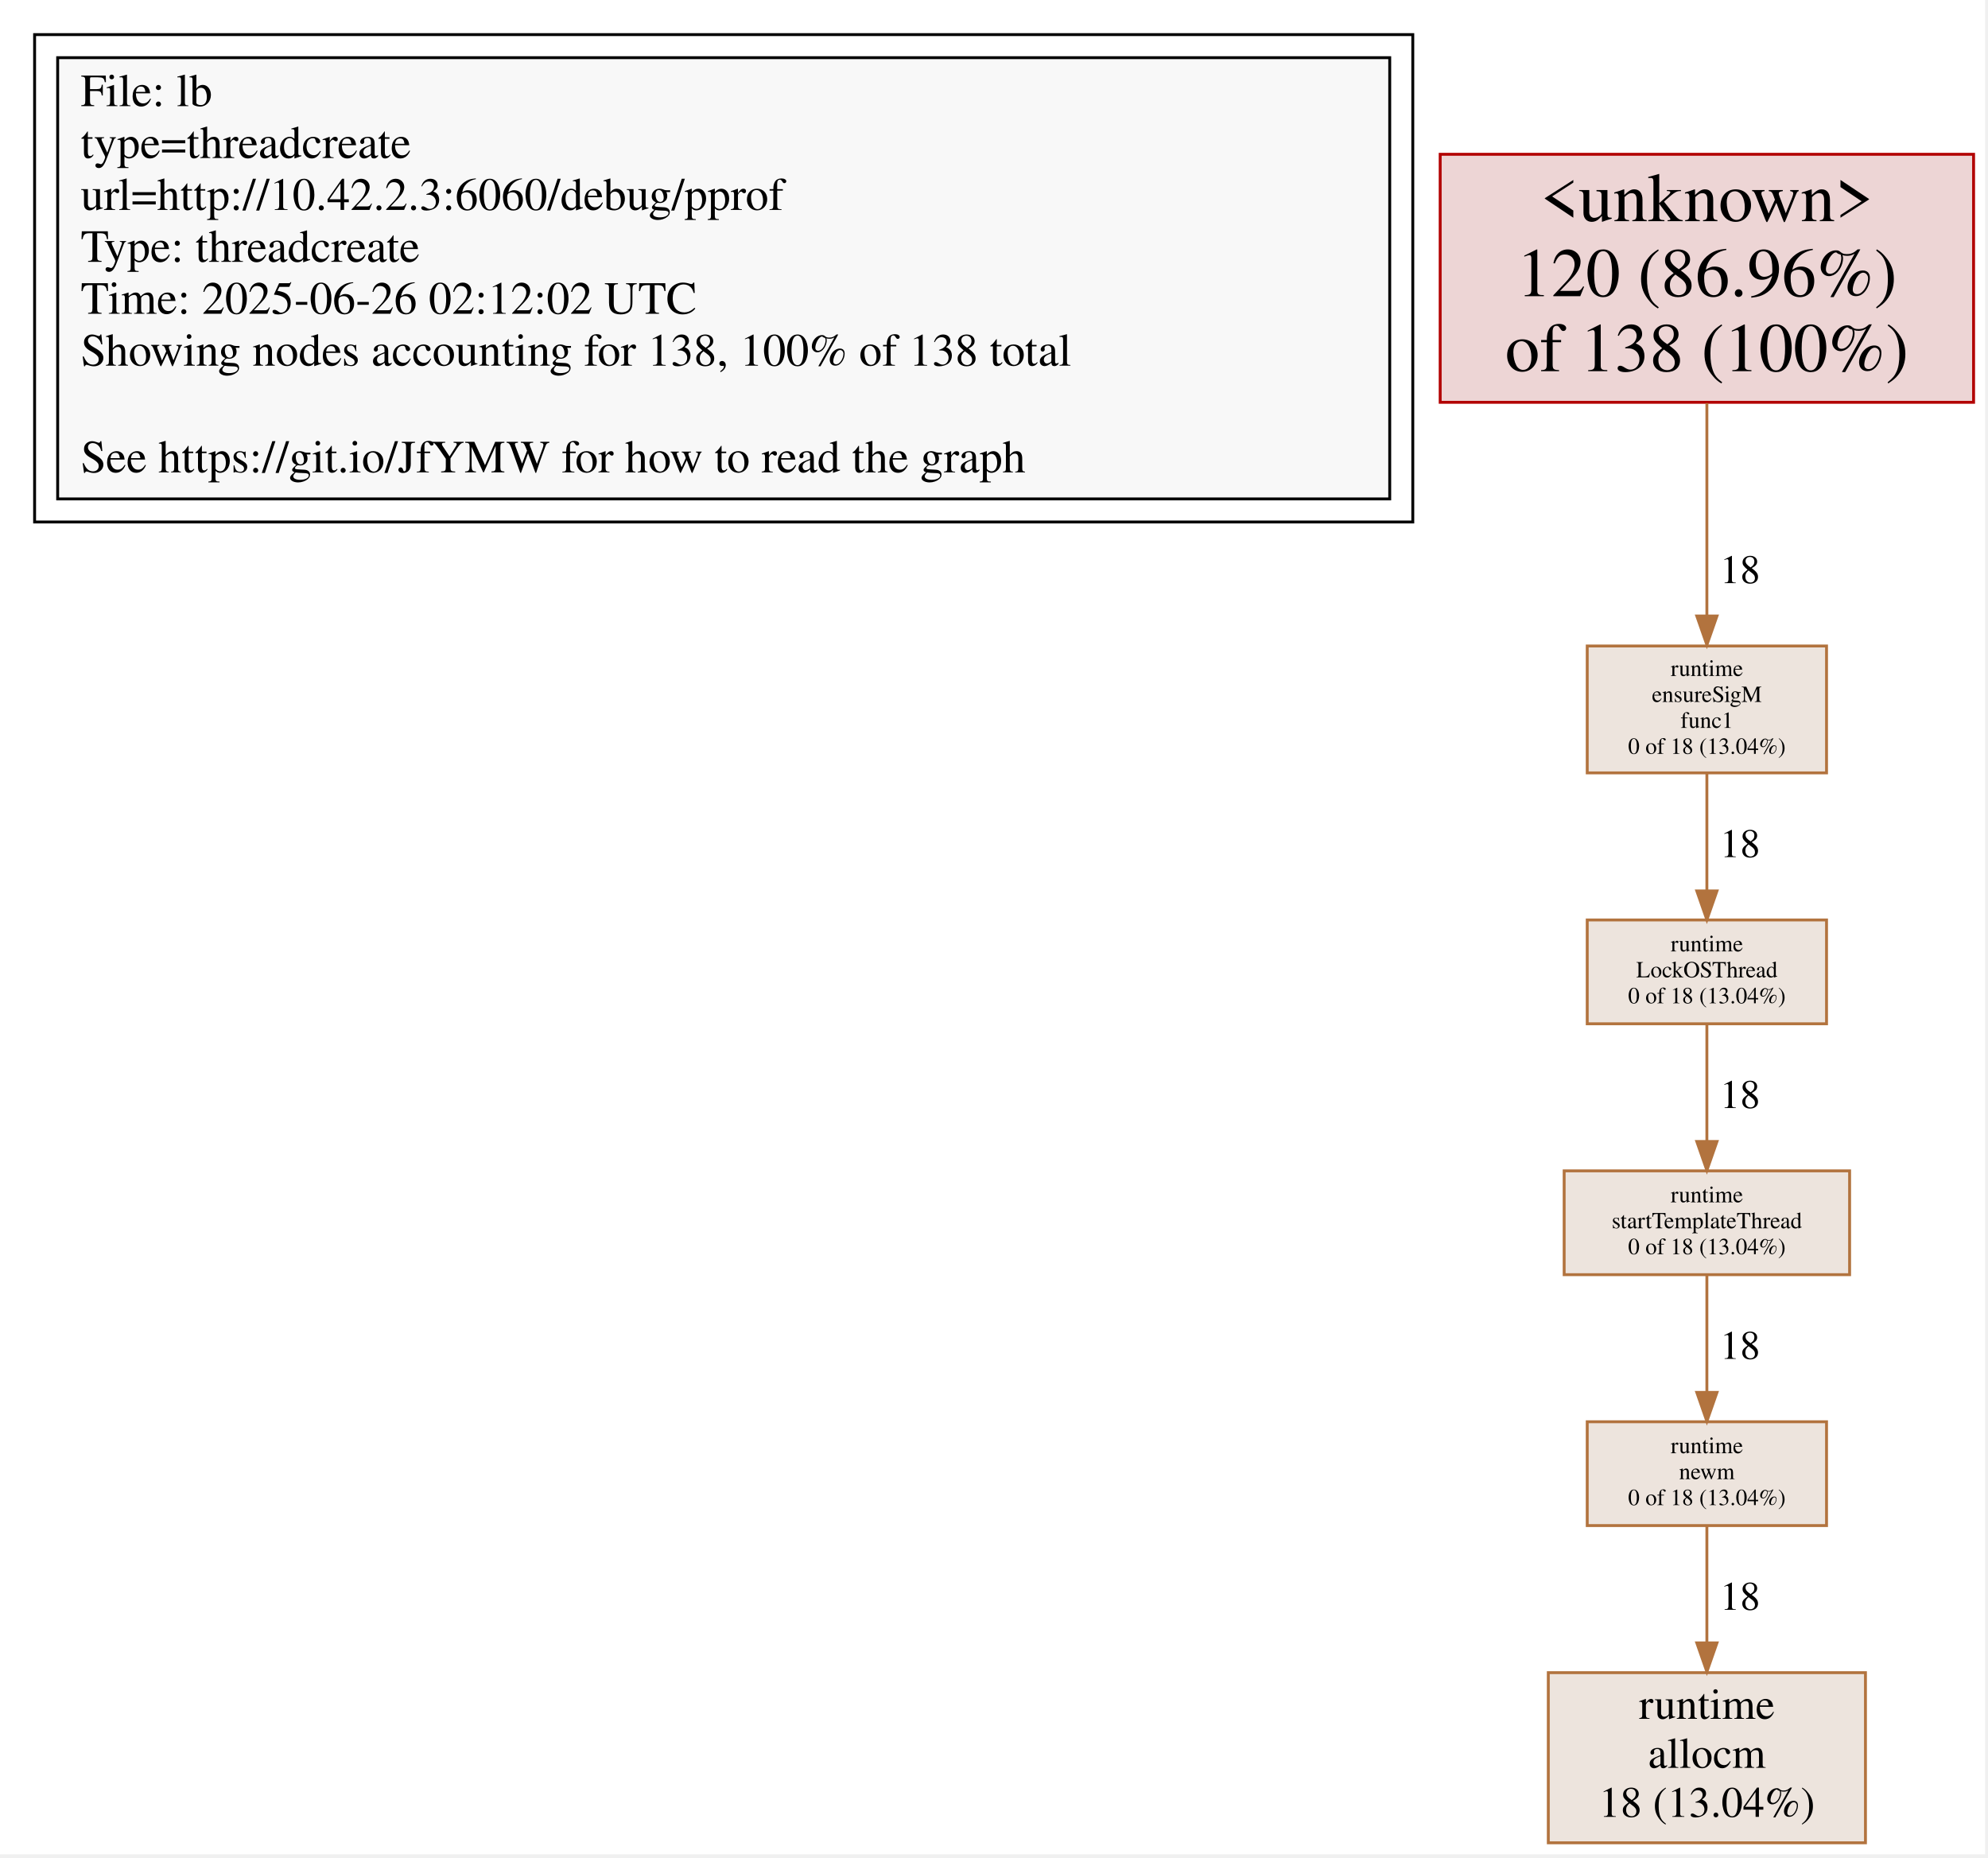
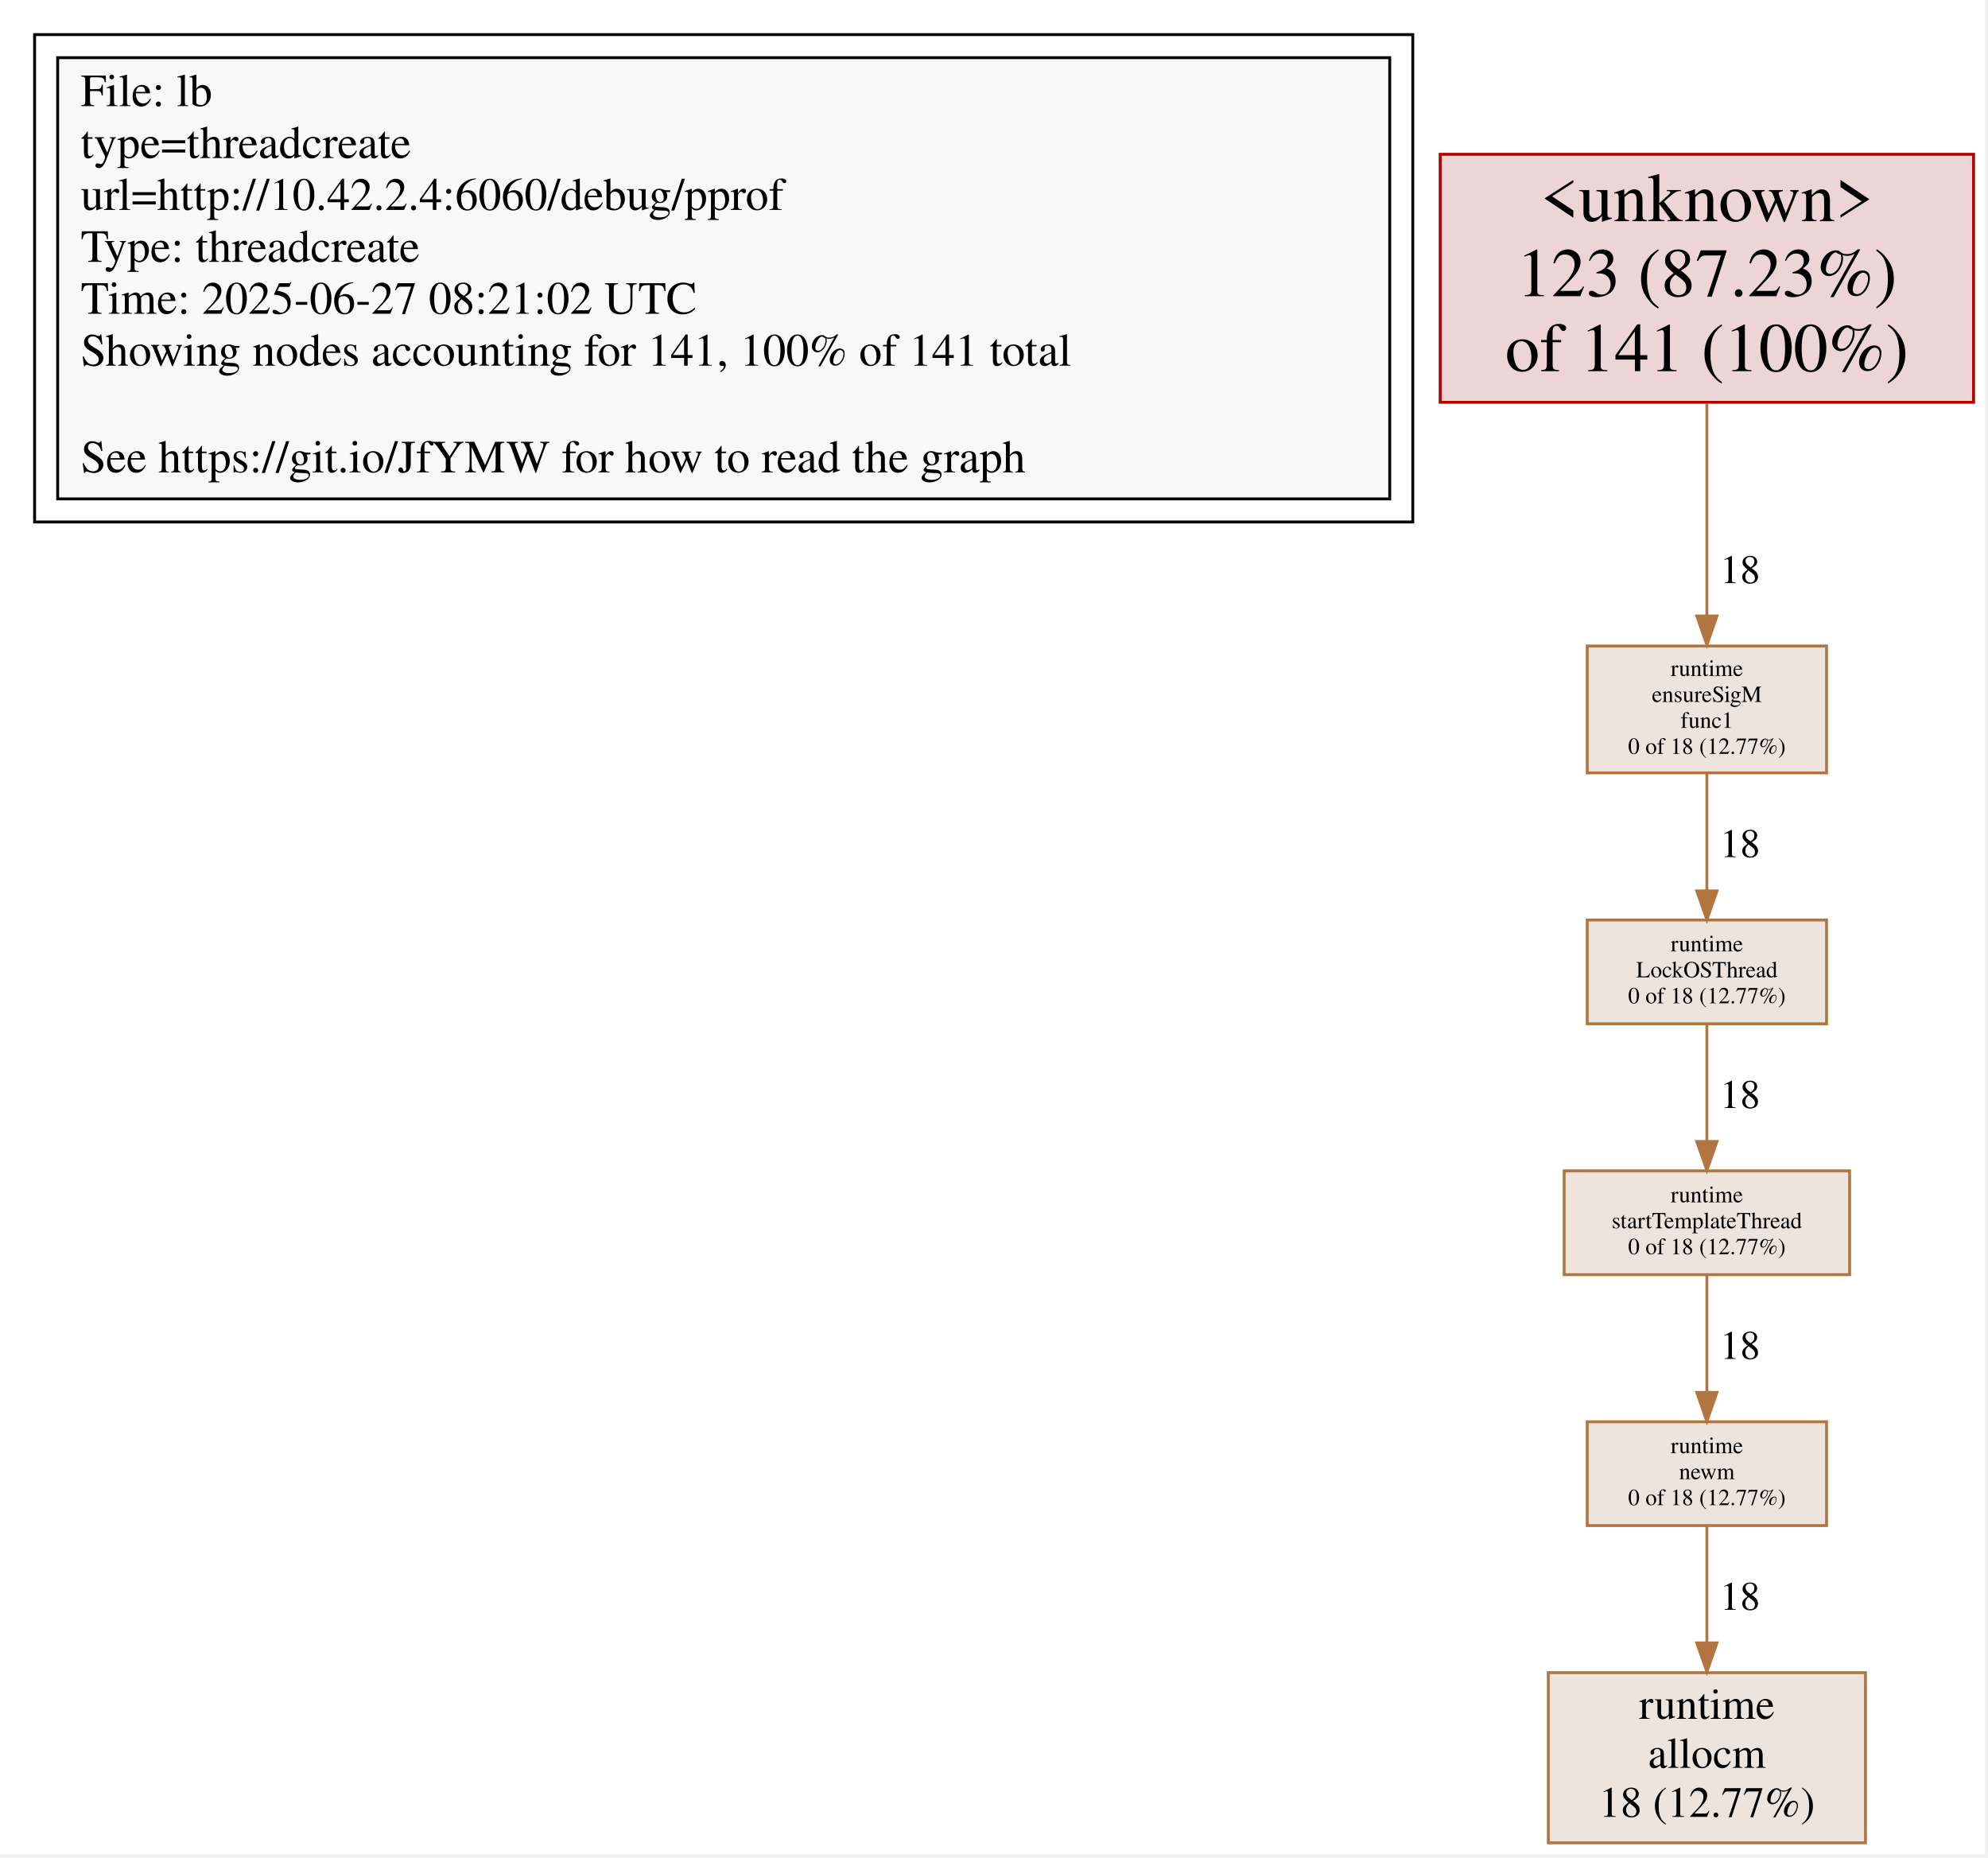
<svg xmlns="http://www.w3.org/2000/svg" xmlns:xlink="http://www.w3.org/1999/xlink" width="100%" height="100%">
  <g id="viewport" transform="scale(0.5,0.5) translate(0,0)">
    <g id="graph0" class="graph" transform="scale(1 1) rotate(0) translate(4 639)">
      <polygon fill="white" stroke="transparent" points="-4,4 -4,-639 684.5,-639 684.5,4 -4,4" />
      <g id="clust1" class="cluster">
        <polygon fill="none" stroke="black" points="8,-458 8,-627 486,-627 486,-458 8,-458" />
      </g>
      <g id="node1" class="node">
        <g id="a_node1">
          <a xlink:title="lb">
            <polygon fill="#f8f8f8" stroke="black" points="478,-619 16,-619 16,-466 478,-466 478,-619" />
            <text text-anchor="start" x="24" y="-602.2" font-family="Times,serif" font-size="16.00">File: lb</text>
            <text text-anchor="start" x="24" y="-584.2" font-family="Times,serif" font-size="16.00">type=threadcreate</text>
-             <text text-anchor="start" x="24" y="-566.2" font-family="Times,serif" font-size="16.00">url=http://10.42.2.3:6060/debug/pprof</text>
+             <text text-anchor="start" x="24" y="-566.2" font-family="Times,serif" font-size="16.00">url=http://10.42.2.4:6060/debug/pprof</text>
            <text text-anchor="start" x="24" y="-548.2" font-family="Times,serif" font-size="16.00">Type: threadcreate</text>
-             <text text-anchor="start" x="24" y="-530.2" font-family="Times,serif" font-size="16.00">Time: 2025-06-26 02:12:02 UTC</text>
-             <text text-anchor="start" x="24" y="-512.2" font-family="Times,serif" font-size="16.00">Showing nodes accounting for 138, 100% of 138 total</text>
+             <text text-anchor="start" x="24" y="-530.2" font-family="Times,serif" font-size="16.00">Time: 2025-06-27 08:21:02 UTC</text>
+             <text text-anchor="start" x="24" y="-512.2" font-family="Times,serif" font-size="16.00">Showing nodes accounting for 141, 100% of 141 total</text>
            <text text-anchor="start" x="24" y="-475.2" font-family="Times,serif" font-size="16.00">See https://git.io/JfYMW for how to read the graph</text>
          </a>
        </g>
      </g>
      <g id="node1" class="node">
        <g id="a_node1">
-           <a xlink:title="&lt;unknown&gt; (138)">
+           <a xlink:title="&lt;unknown&gt; (141)">
            <polygon fill="#edd5d5" stroke="#b20000" points="680.5,-585.5 495.5,-585.5 495.5,-499.5 680.5,-499.5 680.5,-585.5" />
            <text text-anchor="middle" x="588" y="-562.3" font-family="Times,serif" font-size="24.00">&lt;unknown&gt;</text>
-             <text text-anchor="middle" x="588" y="-536.3" font-family="Times,serif" font-size="24.00">120 (86.96%)</text>
-             <text text-anchor="middle" x="588" y="-510.3" font-family="Times,serif" font-size="24.00">of 138 (100%)</text>
+             <text text-anchor="middle" x="588" y="-536.3" font-family="Times,serif" font-size="24.00">123 (87.23%)</text>
+             <text text-anchor="middle" x="588" y="-510.3" font-family="Times,serif" font-size="24.00">of 141 (100%)</text>
          </a>
        </g>
      </g>
      <g id="node4" class="node">
        <g id="a_node4">
          <a xlink:title="runtime.ensureSigM.func1 (18)">
-             <polygon fill="#ede4dd" stroke="#b2733e" points="629.5,-415 546.5,-415 546.5,-371 629.5,-371 629.5,-415" />
+             <polygon fill="#ede4de" stroke="#b27540" points="629.5,-415 546.5,-415 546.5,-371 629.5,-371 629.5,-415" />
            <text text-anchor="middle" x="588" y="-404.6" font-family="Times,serif" font-size="8.00">runtime</text>
            <text text-anchor="middle" x="588" y="-395.6" font-family="Times,serif" font-size="8.00">ensureSigM</text>
            <text text-anchor="middle" x="588" y="-386.6" font-family="Times,serif" font-size="8.00">func1</text>
-             <text text-anchor="middle" x="588" y="-377.6" font-family="Times,serif" font-size="8.00">0 of 18 (13.04%)</text>
+             <text text-anchor="middle" x="588" y="-377.6" font-family="Times,serif" font-size="8.00">0 of 18 (12.77%)</text>
          </a>
        </g>
      </g>
      <g id="edge1" class="edge">
        <g id="a_edge1">
          <a xlink:title="&lt;unknown&gt; -&gt; runtime.ensureSigM.func1 (18)">
-             <path fill="none" stroke="#b2733e" d="M588,-499.23C588,-475.78 588,-447.11 588,-425.61" />
-             <polygon fill="#b2733e" stroke="#b2733e" points="591.5,-425.39 588,-415.39 584.5,-425.39 591.5,-425.39" />
+             <path fill="none" stroke="#b27540" d="M588,-499.23C588,-475.78 588,-447.11 588,-425.61" />
+             <polygon fill="#b27540" stroke="#b27540" points="591.5,-425.39 588,-415.39 584.5,-425.39 591.5,-425.39" />
          </a>
        </g>
        <g id="a_edge1-label">
          <a xlink:title="&lt;unknown&gt; -&gt; runtime.ensureSigM.func1 (18)">
            <text text-anchor="middle" x="599.5" y="-436.8" font-family="Times,serif" font-size="14.00"> 18</text>
          </a>
        </g>
      </g>
      <g id="node2" class="node">
        <g id="a_node2">
          <a xlink:title="runtime.allocm (18)">
-             <polygon fill="#ede4dd" stroke="#b2733e" points="643,-59 533,-59 533,0 643,0 643,-59" />
+             <polygon fill="#ede4de" stroke="#b27540" points="643,-59 533,-59 533,0 643,0 643,-59" />
            <text text-anchor="middle" x="588" y="-43" font-family="Times,serif" font-size="15.00">runtime</text>
            <text text-anchor="middle" x="588" y="-26" font-family="Times,serif" font-size="15.00">allocm</text>
-             <text text-anchor="middle" x="588" y="-9" font-family="Times,serif" font-size="15.00">18 (13.04%)</text>
+             <text text-anchor="middle" x="588" y="-9" font-family="Times,serif" font-size="15.00">18 (12.77%)</text>
          </a>
        </g>
      </g>
      <g id="node3" class="node">
        <g id="a_node3">
          <a xlink:title="runtime.LockOSThread (18)">
-             <polygon fill="#ede4dd" stroke="#b2733e" points="629.5,-320 546.5,-320 546.5,-284 629.5,-284 629.5,-320" />
+             <polygon fill="#ede4de" stroke="#b27540" points="629.5,-320 546.5,-320 546.5,-284 629.5,-284 629.5,-320" />
            <text text-anchor="middle" x="588" y="-309.1" font-family="Times,serif" font-size="8.00">runtime</text>
            <text text-anchor="middle" x="588" y="-300.1" font-family="Times,serif" font-size="8.00">LockOSThread</text>
-             <text text-anchor="middle" x="588" y="-291.1" font-family="Times,serif" font-size="8.00">0 of 18 (13.04%)</text>
+             <text text-anchor="middle" x="588" y="-291.1" font-family="Times,serif" font-size="8.00">0 of 18 (12.77%)</text>
          </a>
        </g>
      </g>
      <g id="node6" class="node">
        <g id="a_node6">
          <a xlink:title="runtime.startTemplateThread (18)">
-             <polygon fill="#ede4dd" stroke="#b2733e" points="637.5,-233 538.5,-233 538.5,-197 637.5,-197 637.5,-233" />
+             <polygon fill="#ede4de" stroke="#b27540" points="637.5,-233 538.5,-233 538.5,-197 637.5,-197 637.5,-233" />
            <text text-anchor="middle" x="588" y="-222.1" font-family="Times,serif" font-size="8.00">runtime</text>
            <text text-anchor="middle" x="588" y="-213.1" font-family="Times,serif" font-size="8.00">startTemplateThread</text>
-             <text text-anchor="middle" x="588" y="-204.1" font-family="Times,serif" font-size="8.00">0 of 18 (13.04%)</text>
+             <text text-anchor="middle" x="588" y="-204.1" font-family="Times,serif" font-size="8.00">0 of 18 (12.77%)</text>
          </a>
        </g>
      </g>
      <g id="edge2" class="edge">
        <g id="a_edge2">
          <a xlink:title="runtime.LockOSThread -&gt; runtime.startTemplateThread (18)">
-             <path fill="none" stroke="#b2733e" d="M588,-283.8C588,-272.16 588,-256.55 588,-243.24" />
-             <polygon fill="#b2733e" stroke="#b2733e" points="591.5,-243.18 588,-233.18 584.5,-243.18 591.5,-243.18" />
+             <path fill="none" stroke="#b27540" d="M588,-283.8C588,-272.16 588,-256.55 588,-243.24" />
+             <polygon fill="#b27540" stroke="#b27540" points="591.5,-243.18 588,-233.18 584.5,-243.18 591.5,-243.18" />
          </a>
        </g>
        <g id="a_edge2-label">
          <a xlink:title="runtime.LockOSThread -&gt; runtime.startTemplateThread (18)">
            <text text-anchor="middle" x="599.5" y="-254.8" font-family="Times,serif" font-size="14.00"> 18</text>
          </a>
        </g>
      </g>
      <g id="edge3" class="edge">
        <g id="a_edge3">
          <a xlink:title="runtime.ensureSigM.func1 -&gt; runtime.LockOSThread (18)">
-             <path fill="none" stroke="#b2733e" d="M588,-370.91C588,-358.78 588,-343.41 588,-330.36" />
-             <polygon fill="#b2733e" stroke="#b2733e" points="591.5,-330.07 588,-320.07 584.5,-330.07 591.5,-330.07" />
+             <path fill="none" stroke="#b27540" d="M588,-370.91C588,-358.78 588,-343.41 588,-330.36" />
+             <polygon fill="#b27540" stroke="#b27540" points="591.5,-330.07 588,-320.07 584.5,-330.07 591.5,-330.07" />
          </a>
        </g>
        <g id="a_edge3-label">
          <a xlink:title="runtime.ensureSigM.func1 -&gt; runtime.LockOSThread (18)">
            <text text-anchor="middle" x="599.5" y="-341.8" font-family="Times,serif" font-size="14.00"> 18</text>
          </a>
        </g>
      </g>
      <g id="node5" class="node">
        <g id="a_node5">
          <a xlink:title="runtime.newm (18)">
-             <polygon fill="#ede4dd" stroke="#b2733e" points="629.5,-146 546.5,-146 546.5,-110 629.5,-110 629.5,-146" />
+             <polygon fill="#ede4de" stroke="#b27540" points="629.5,-146 546.5,-146 546.5,-110 629.5,-110 629.5,-146" />
            <text text-anchor="middle" x="588" y="-135.1" font-family="Times,serif" font-size="8.00">runtime</text>
            <text text-anchor="middle" x="588" y="-126.1" font-family="Times,serif" font-size="8.00">newm</text>
-             <text text-anchor="middle" x="588" y="-117.1" font-family="Times,serif" font-size="8.00">0 of 18 (13.04%)</text>
+             <text text-anchor="middle" x="588" y="-117.1" font-family="Times,serif" font-size="8.00">0 of 18 (12.77%)</text>
          </a>
        </g>
      </g>
      <g id="edge4" class="edge">
        <g id="a_edge4">
          <a xlink:title="runtime.newm -&gt; runtime.allocm (18)">
-             <path fill="none" stroke="#b2733e" d="M588,-109.75C588,-98.6 588,-83.63 588,-69.7" />
-             <polygon fill="#b2733e" stroke="#b2733e" points="591.5,-69.33 588,-59.33 584.5,-69.33 591.5,-69.33" />
+             <path fill="none" stroke="#b27540" d="M588,-109.75C588,-98.6 588,-83.63 588,-69.7" />
+             <polygon fill="#b27540" stroke="#b27540" points="591.5,-69.33 588,-59.33 584.5,-69.33 591.5,-69.33" />
          </a>
        </g>
        <g id="a_edge4-label">
          <a xlink:title="runtime.newm -&gt; runtime.allocm (18)">
            <text text-anchor="middle" x="599.5" y="-80.8" font-family="Times,serif" font-size="14.00"> 18</text>
          </a>
        </g>
      </g>
      <g id="edge5" class="edge">
        <g id="a_edge5">
          <a xlink:title="runtime.startTemplateThread -&gt; runtime.newm (18)">
-             <path fill="none" stroke="#b2733e" d="M588,-196.8C588,-185.16 588,-169.55 588,-156.24" />
-             <polygon fill="#b2733e" stroke="#b2733e" points="591.5,-156.18 588,-146.18 584.5,-156.18 591.5,-156.18" />
+             <path fill="none" stroke="#b27540" d="M588,-196.8C588,-185.16 588,-169.55 588,-156.24" />
+             <polygon fill="#b27540" stroke="#b27540" points="591.5,-156.18 588,-146.18 584.5,-156.18 591.5,-156.18" />
          </a>
        </g>
        <g id="a_edge5-label">
          <a xlink:title="runtime.startTemplateThread -&gt; runtime.newm (18)">
            <text text-anchor="middle" x="599.5" y="-167.8" font-family="Times,serif" font-size="14.00"> 18</text>
          </a>
        </g>
      </g>
    </g>
  </g>
</svg>
